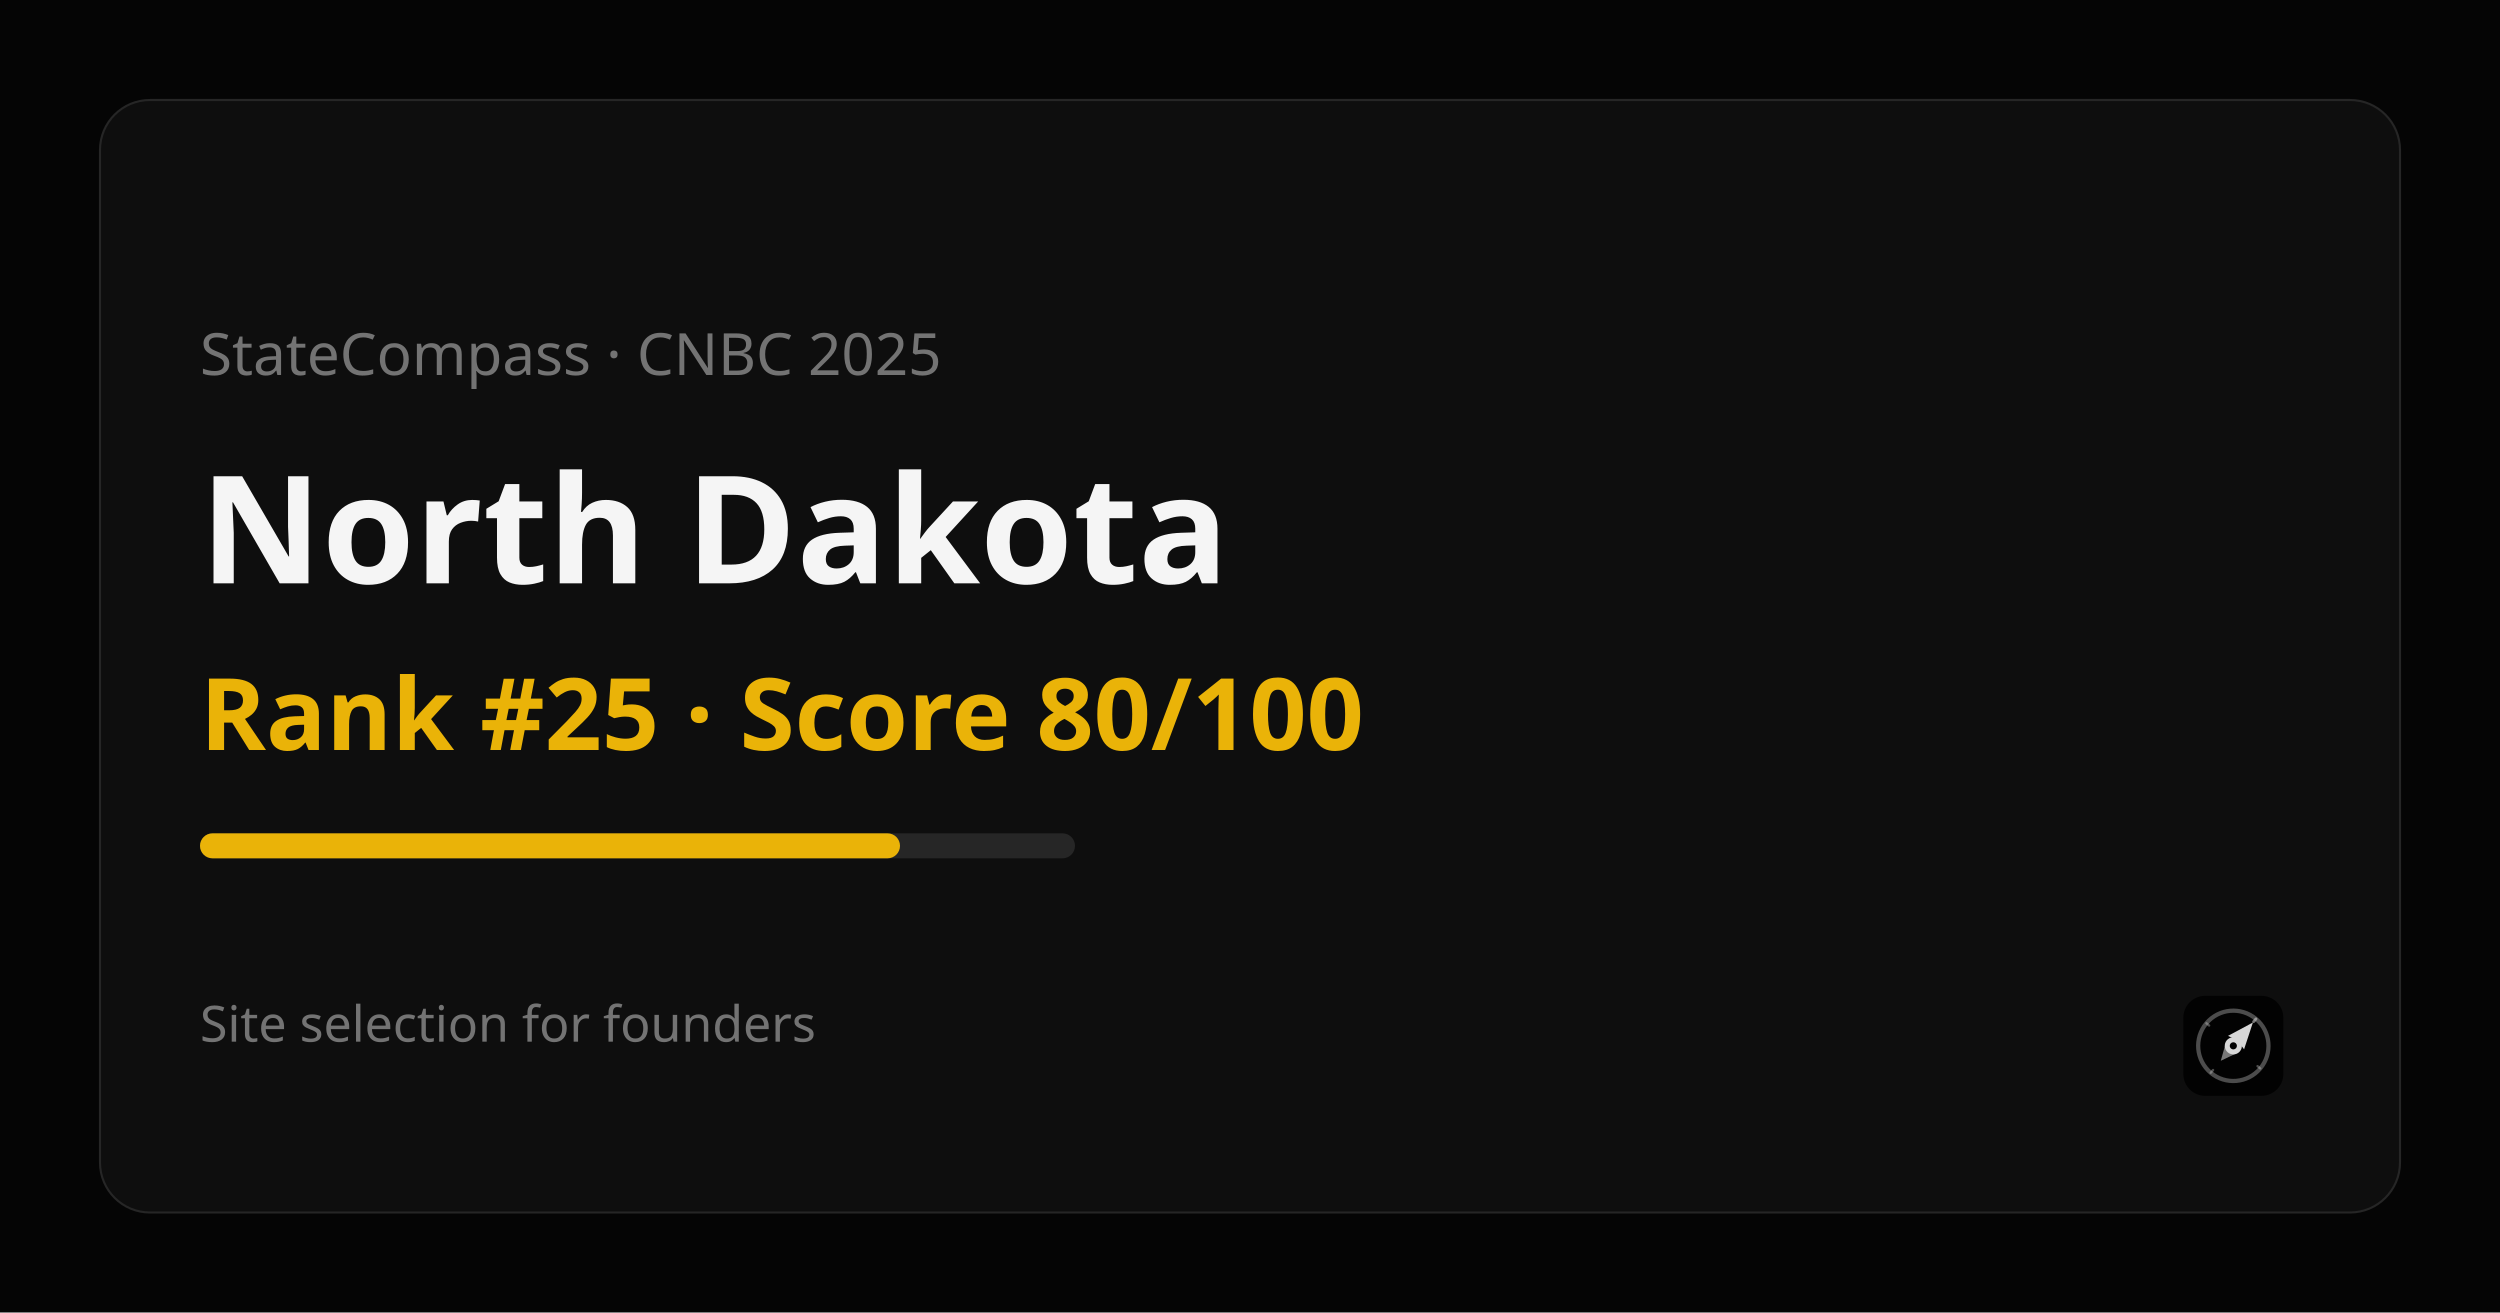
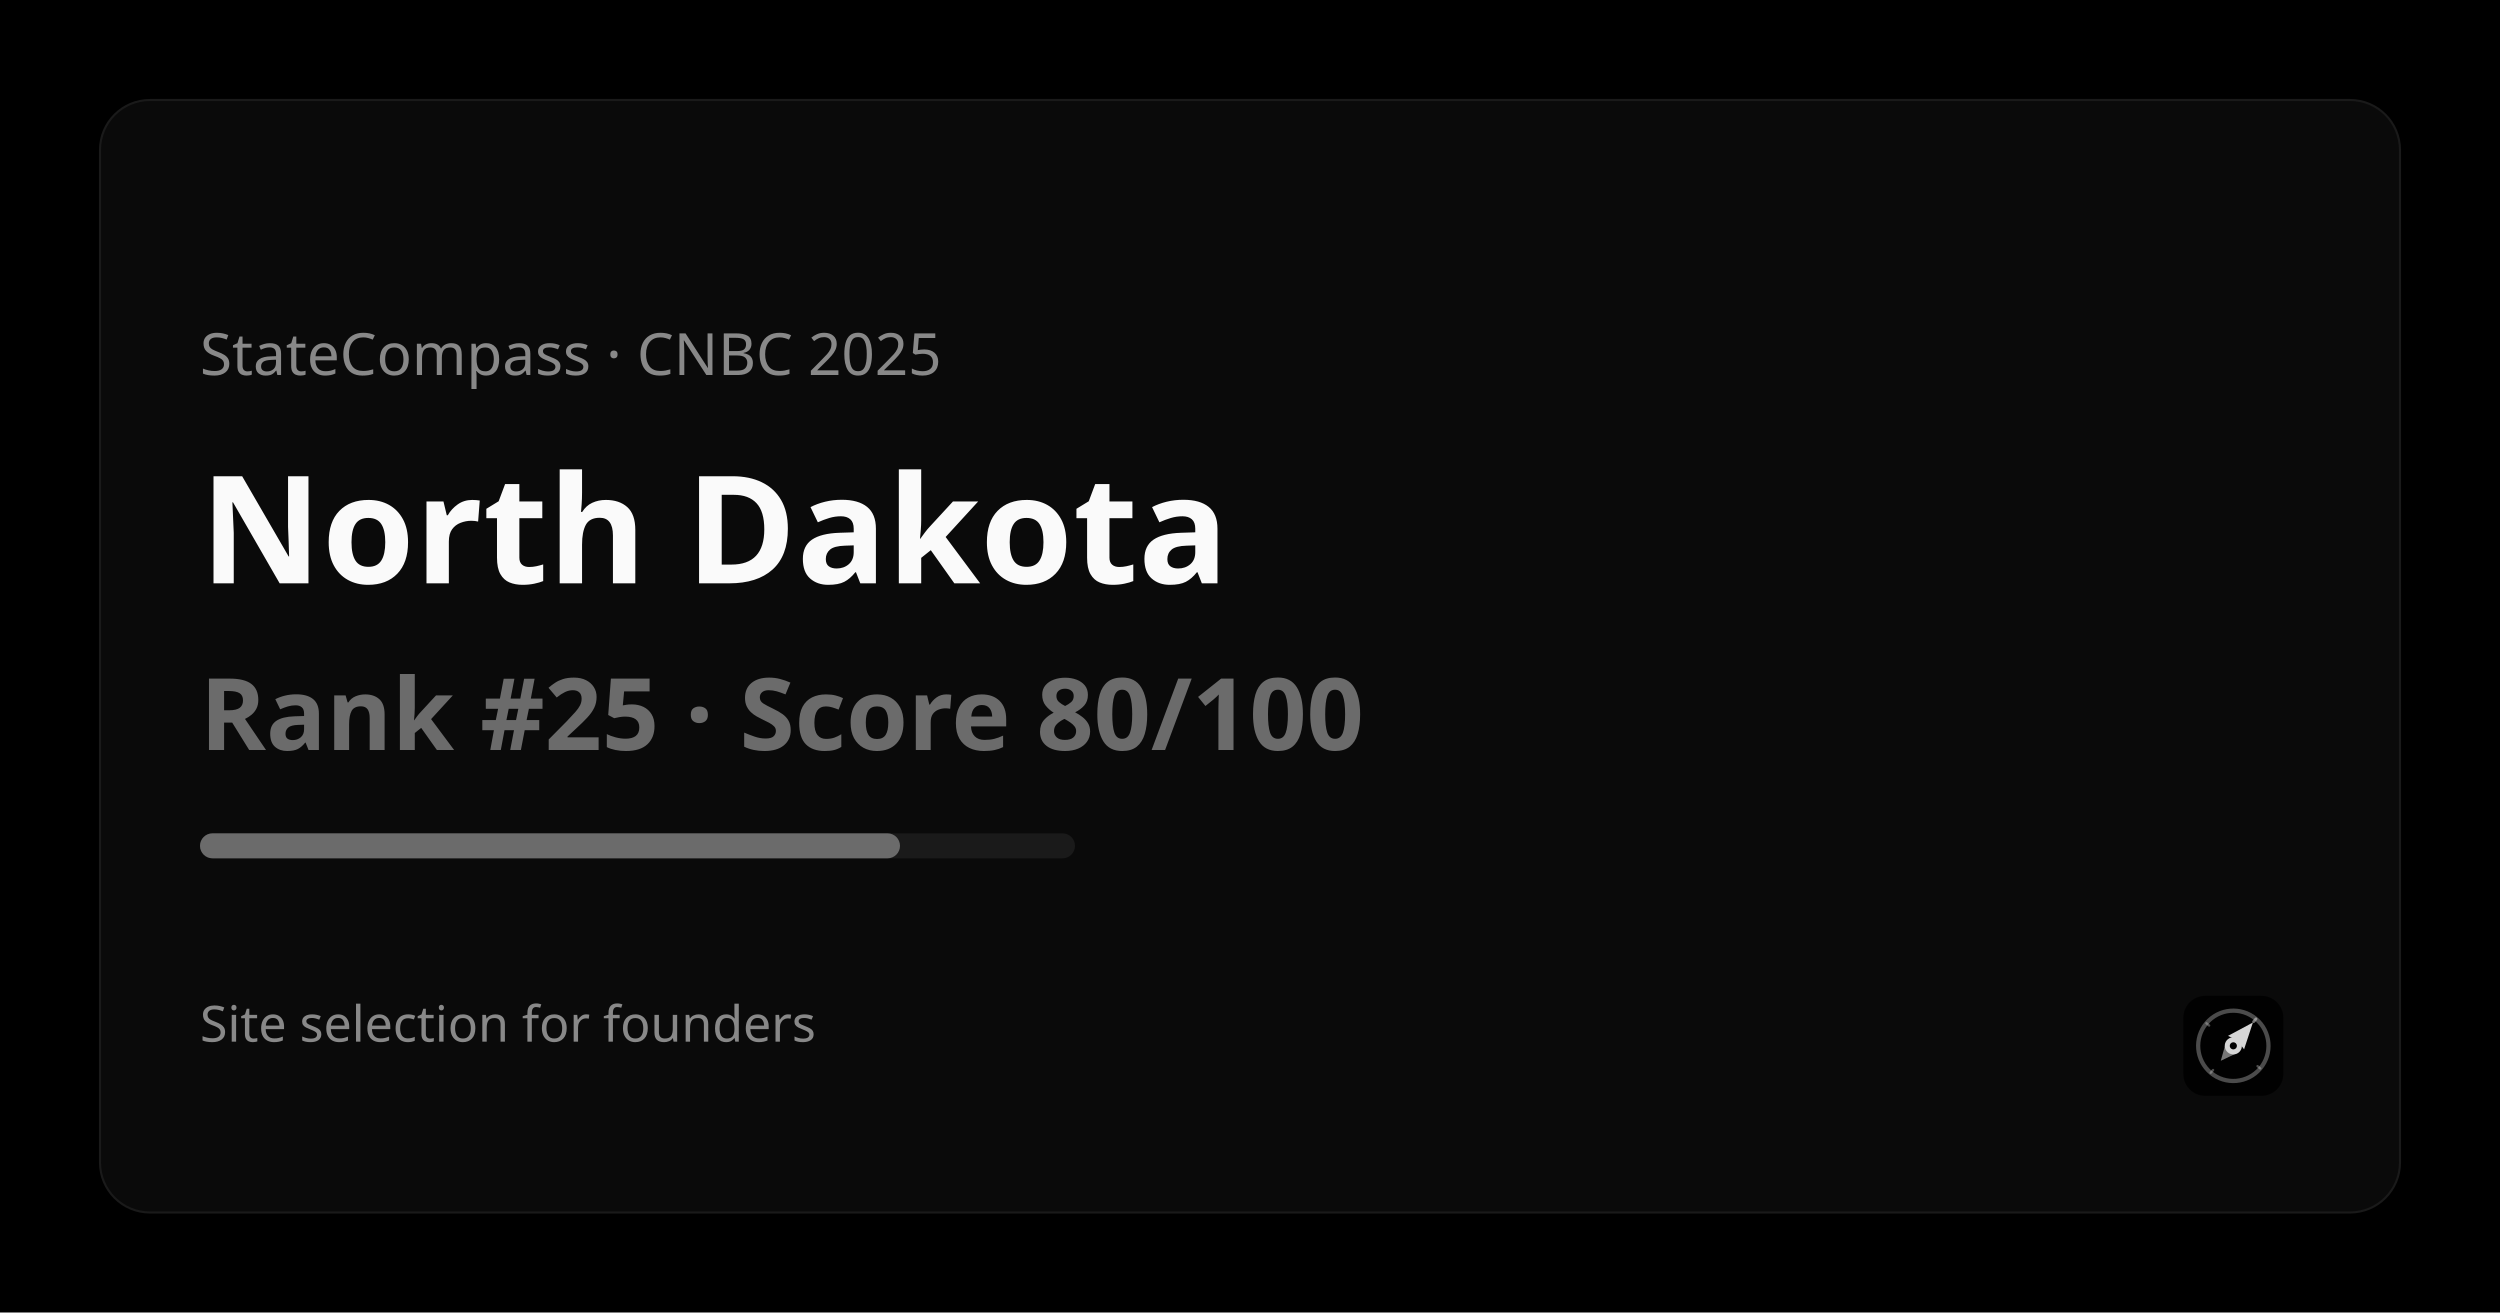
<svg xmlns="http://www.w3.org/2000/svg" width="1200" height="630" viewBox="0 0 1200 630">
-   <rect width="1200" height="630" fill="#050505" />
-   <rect x="48" y="48" width="1104" height="534" rx="24" fill="#0e0e0e" stroke="#262626" />
-   <text x="96" y="180" fill="#737373" font-family="system-ui,sans-serif" font-size="28">StateCompass · CNBC 2025</text>
-   <text x="96" y="280" fill="#f5f5f5" font-family="system-ui,sans-serif" font-size="72" font-weight="700">North Dakota</text>
-   <text x="96" y="360" fill="#eab308" font-family="system-ui,sans-serif" font-size="48" font-weight="600">Rank #25 · Score 80/100</text>
-   <rect x="96" y="400" width="420" height="12" rx="6" fill="#262626" />
-   <rect x="96" y="400" width="336" height="12" rx="6" fill="#eab308" />
-   <text x="96" y="500" fill="#737373" font-family="system-ui,sans-serif" font-size="24">Site selection for founders</text>
+   <rect width="1200" height="630" fill="#000000" />
+   <rect x="48" y="48" width="1104" height="534" rx="24" fill="#0a0a0a" stroke="#1a1a1a" />
+   <text x="96" y="180" fill="#888888" font-family="system-ui,sans-serif" font-size="28">StateCompass · CNBC 2025</text>
+   <text x="96" y="280" fill="#fafafa" font-family="system-ui,sans-serif" font-size="72" font-weight="700">North Dakota</text>
+   <text x="96" y="360" fill="#6b6b6b" font-family="system-ui,sans-serif" font-size="48" font-weight="600">Rank #25 · Score 80/100</text>
+   <rect x="96" y="400" width="420" height="12" rx="6" fill="#1a1a1a" />
+   <rect x="96" y="400" width="336" height="12" rx="6" fill="#6b6b6b" />
+   <text x="96" y="500" fill="#888888" font-family="system-ui,sans-serif" font-size="24">Site selection for founders</text>
  <g transform="translate(1104, 534)" opacity="0.85">
    <g transform="translate(-56, -56)">
      <rect width="48" height="48" rx="10.5" fill="#000000" />
      <g transform="translate(24.00,24.00) rotate(40)">
        <circle cx="0" cy="0" r="16.88" fill="none" stroke="#fafafa" stroke-width="2.03" opacity="0.35" />
        <line x1="0" y1="-16.88" x2="0" y2="-15.15" stroke="#fafafa" stroke-width="1.35" stroke-linecap="round" opacity="0.55" />
        <line x1="16.88" y1="0" x2="15.15" y2="0" stroke="#fafafa" stroke-width="1.12" stroke-linecap="round" opacity="0.35" />
        <line x1="0" y1="16.88" x2="0" y2="15.15" stroke="#fafafa" stroke-width="1.12" stroke-linecap="round" opacity="0.35" />
        <line x1="-16.88" y1="0" x2="-15.15" y2="0" stroke="#fafafa" stroke-width="1.12" stroke-linecap="round" opacity="0.35" />
        <path d="M 0,-14.62 L -5.03,-2.03 L 0,-3.22 L 5.03,-2.03 Z" fill="#fafafa" />
        <path d="M 0,9.38 L -3.53,1.58 L 0,0.22 L 3.53,1.58 Z" fill="#8a8a8a" />
        <circle cx="0" cy="0" r="4.12" fill="#fafafa" />
        <circle cx="0" cy="0" r="1.72" fill="#000000" />
      </g>
    </g>
  </g>
</svg>
